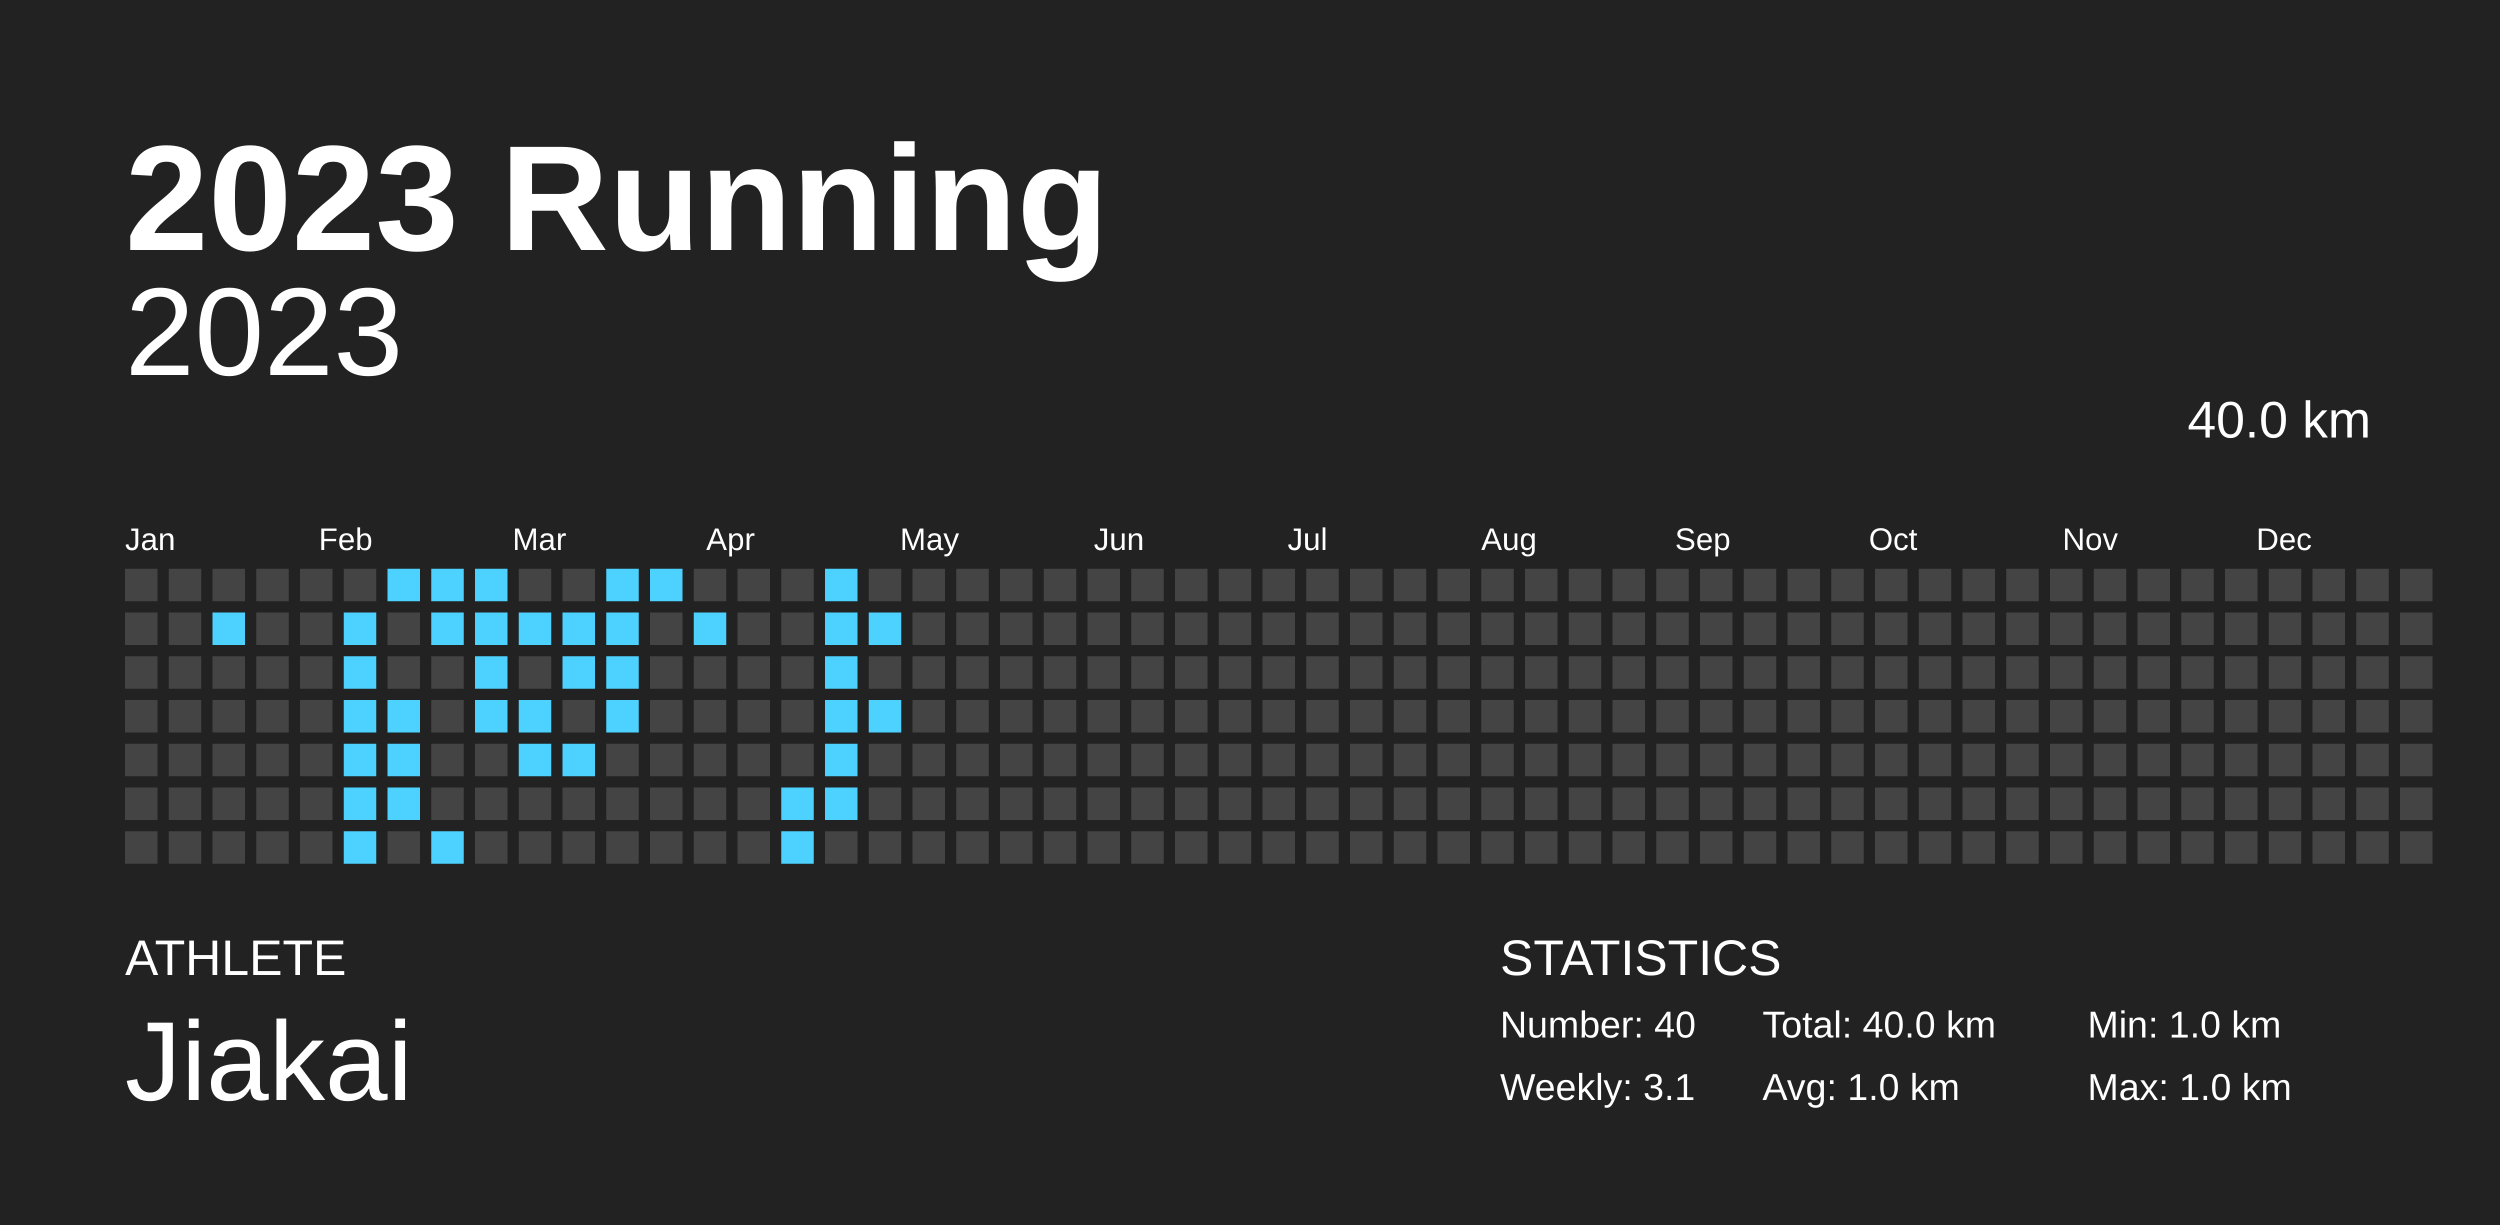
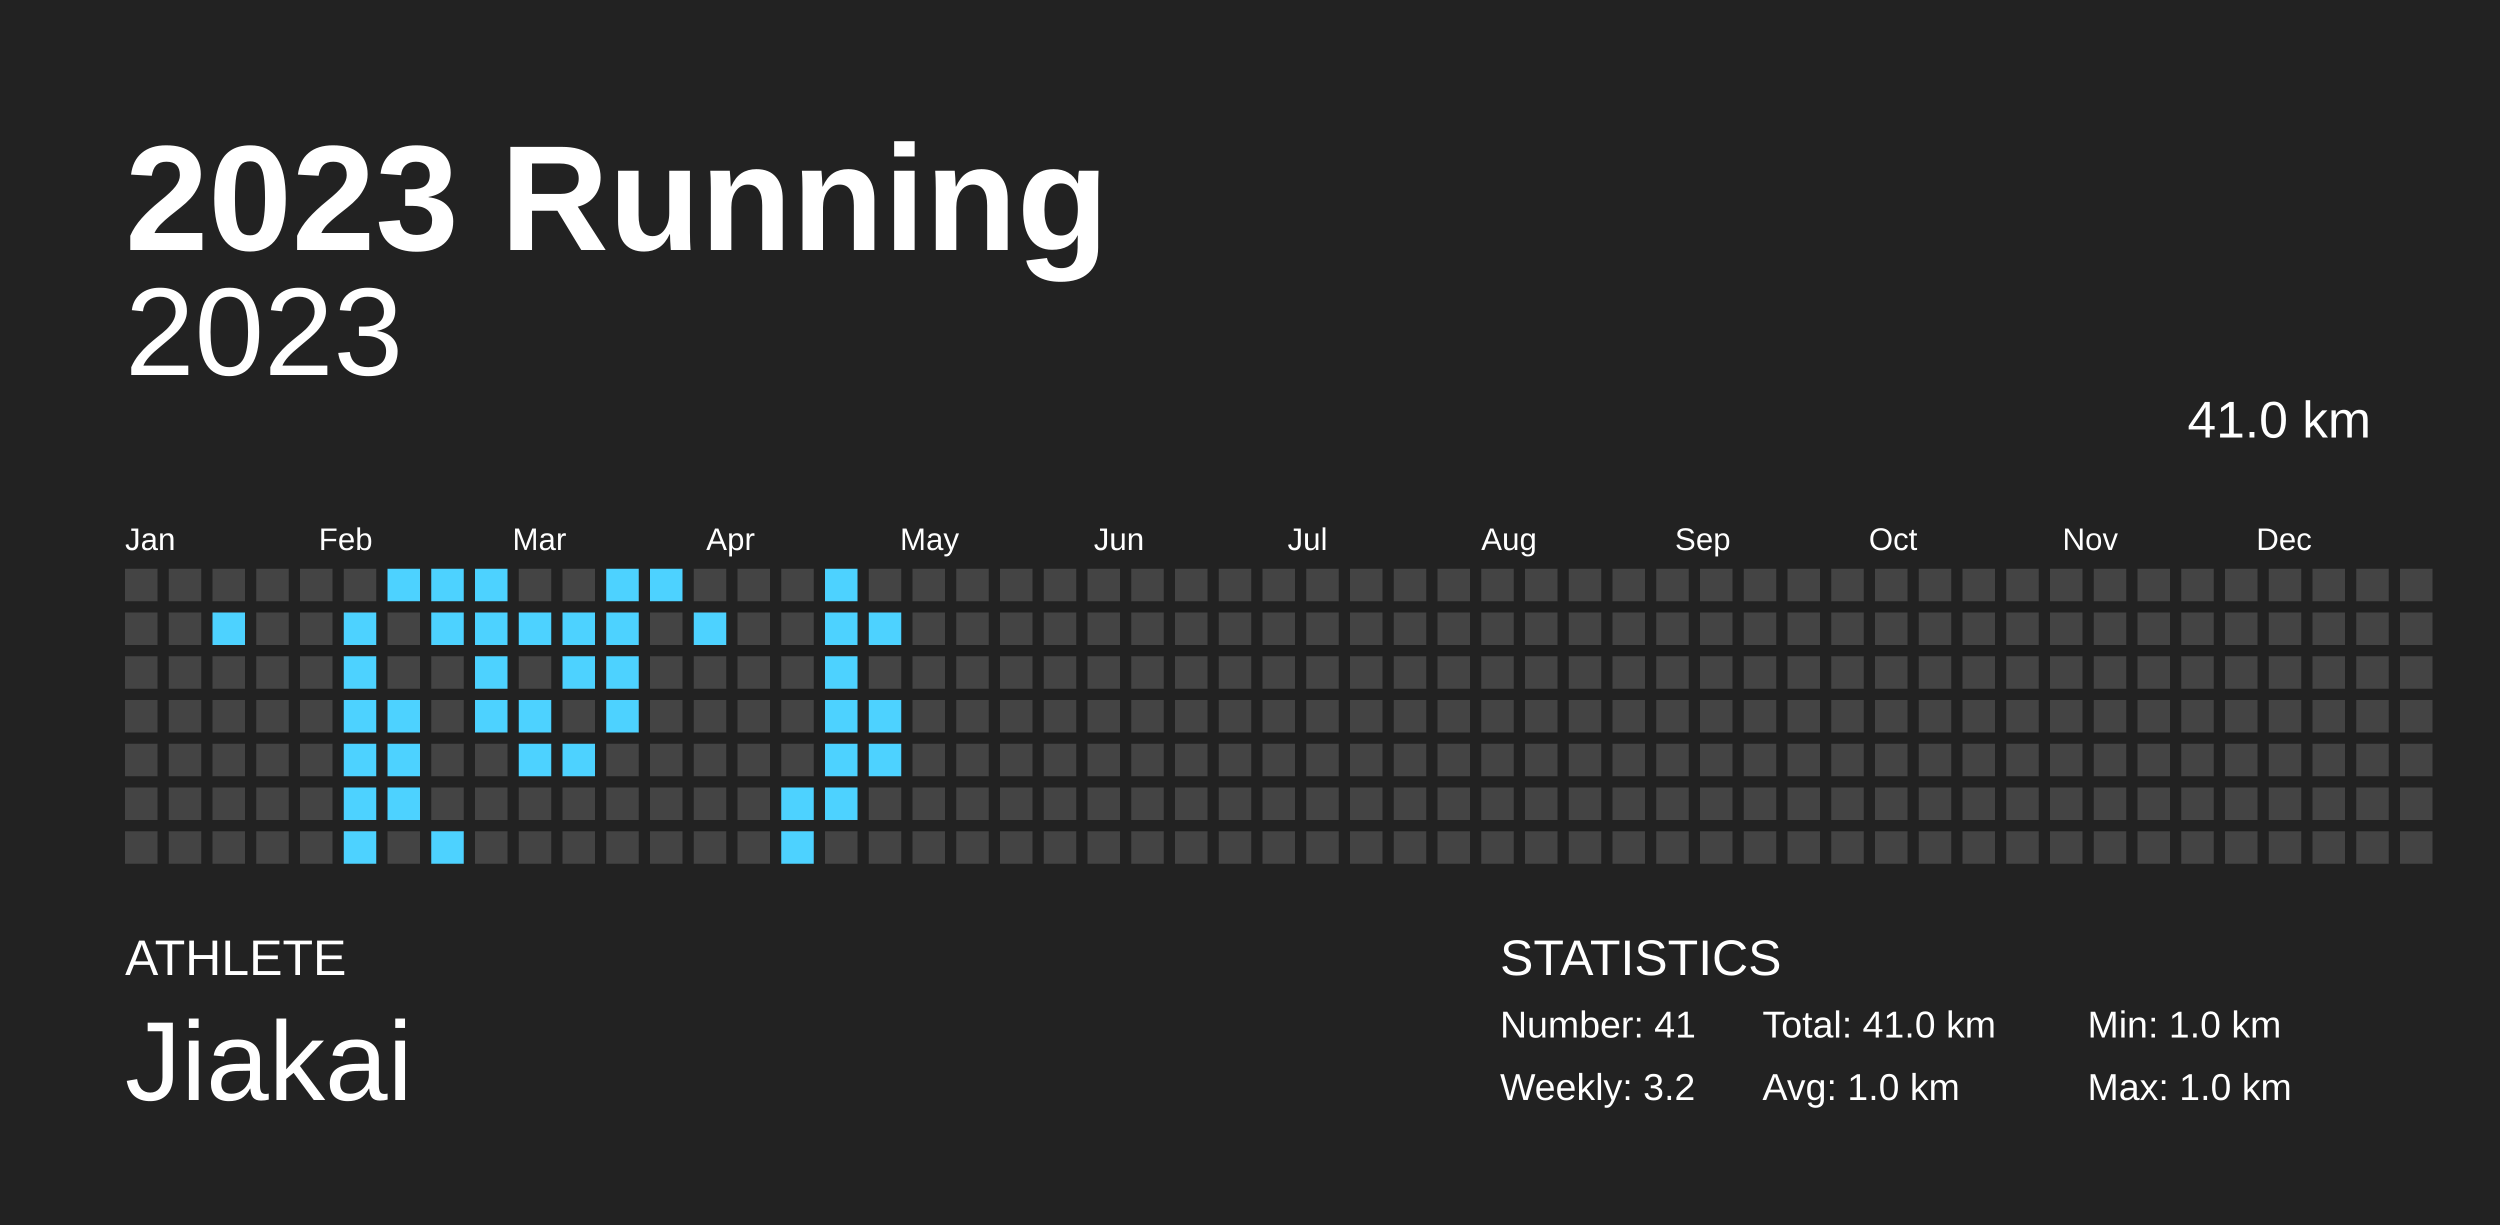
<svg xmlns="http://www.w3.org/2000/svg" baseProfile="full" height="98mm" version="1.1" viewBox="0,0,200,98" width="200mm">
  <defs />
  <rect fill="#222222" height="98" width="200" x="0" y="0" />
  <text fill="#FFFFFF" style="font-size:12px; font-family:Arial; font-weight:bold;" x="10" y="20">2023 Running</text>
  <text fill="#FFFFFF" style="font-size:4px; font-family:Arial" x="10" y="78">ATHLETE</text>
  <text fill="#FFFFFF" style="font-size:9px; font-family:Arial" x="10" y="88">Jiakai</text>
  <text fill="#FFFFFF" style="font-size:4px; font-family:Arial" x="120" y="78">STATISTICS</text>
-   <text fill="#FFFFFF" style="font-size:3px; font-family:Arial" x="120" y="83">Number: 40</text>
-   <text fill="#FFFFFF" style="font-size:3px; font-family:Arial" x="120" y="88">Weekly: 3.1</text>
-   <text fill="#FFFFFF" style="font-size:3px; font-family:Arial" x="141" y="83">Total: 40.0 km</text>
+   <text fill="#FFFFFF" style="font-size:3px; font-family:Arial" x="120" y="83">Number: 41</text>
+   <text fill="#FFFFFF" style="font-size:3px; font-family:Arial" x="120" y="88">Weekly: 3.2</text>
+   <text fill="#FFFFFF" style="font-size:3px; font-family:Arial" x="141" y="83">Total: 41.0 km</text>
  <text fill="#FFFFFF" style="font-size:3px; font-family:Arial" x="141" y="88">Avg: 1.0 km</text>
  <text fill="#FFFFFF" style="font-size:3px; font-family:Arial" x="167" y="83">Min: 1.0 km</text>
  <text fill="#FFFFFF" style="font-size:3px; font-family:Arial" x="167" y="88">Max: 1.0 km</text>
  <text alignment-baseline="hanging" fill="#FFFFFF" style="font-size:10.0px; font-family:Arial;" x="10" y="30">2023</text>
-   <text alignment-baseline="hanging" fill="#FFFFFF" style="font-size:4.125px; font-family:Arial;" x="175" y="35">40.0 km</text>
+   <text alignment-baseline="hanging" fill="#FFFFFF" style="font-size:4.125px; font-family:Arial;" x="175" y="35">41.0 km</text>
  <text fill="#FFFFFF" style="font-size:2.5px; font-family:Arial" x="10.0" y="44">Jan</text>
  <text fill="#FFFFFF" style="font-size:2.5px; font-family:Arial" x="25.5" y="44">Feb</text>
  <text fill="#FFFFFF" style="font-size:2.5px; font-family:Arial" x="41.0" y="44">Mar</text>
  <text fill="#FFFFFF" style="font-size:2.5px; font-family:Arial" x="56.5" y="44">Apr</text>
  <text fill="#FFFFFF" style="font-size:2.5px; font-family:Arial" x="72.0" y="44">May</text>
  <text fill="#FFFFFF" style="font-size:2.5px; font-family:Arial" x="87.5" y="44">Jun</text>
  <text fill="#FFFFFF" style="font-size:2.5px; font-family:Arial" x="103.0" y="44">Jul</text>
  <text fill="#FFFFFF" style="font-size:2.5px; font-family:Arial" x="118.5" y="44">Aug</text>
  <text fill="#FFFFFF" style="font-size:2.5px; font-family:Arial" x="134.0" y="44">Sep</text>
  <text fill="#FFFFFF" style="font-size:2.5px; font-family:Arial" x="149.5" y="44">Oct</text>
  <text fill="#FFFFFF" style="font-size:2.5px; font-family:Arial" x="165.0" y="44">Nov</text>
  <text fill="#FFFFFF" style="font-size:2.5px; font-family:Arial" x="180.5" y="44">Dec</text>
  <rect fill="#444444" height="2.6" width="2.6" x="10.0" y="45.5" />
  <rect fill="#444444" height="2.6" width="2.6" x="10.0" y="49.0" />
  <rect fill="#444444" height="2.6" width="2.6" x="10.0" y="52.5" />
  <rect fill="#444444" height="2.6" width="2.6" x="10.0" y="56.0" />
  <rect fill="#444444" height="2.6" width="2.6" x="10.0" y="59.5" />
  <rect fill="#444444" height="2.6" width="2.6" x="10.0" y="63.0" />
  <rect fill="#444444" height="2.6" width="2.6" x="10.0" y="66.5" />
  <rect fill="#444444" height="2.6" width="2.6" x="13.5" y="45.5" />
  <rect fill="#444444" height="2.6" width="2.6" x="13.5" y="49.0" />
  <rect fill="#444444" height="2.6" width="2.6" x="13.5" y="52.5" />
  <rect fill="#444444" height="2.6" width="2.6" x="13.5" y="56.0" />
  <rect fill="#444444" height="2.6" width="2.6" x="13.5" y="59.5" />
  <rect fill="#444444" height="2.6" width="2.6" x="13.5" y="63.0" />
  <rect fill="#444444" height="2.6" width="2.6" x="13.5" y="66.5" />
  <rect fill="#444444" height="2.6" width="2.6" x="17.0" y="45.5" />
  <rect fill="#4DD2FF" height="2.6" width="2.6" x="17.0" y="49.0" />
  <rect fill="#444444" height="2.6" width="2.6" x="17.0" y="52.5" />
  <rect fill="#444444" height="2.6" width="2.6" x="17.0" y="56.0" />
  <rect fill="#444444" height="2.6" width="2.6" x="17.0" y="59.5" />
  <rect fill="#444444" height="2.6" width="2.6" x="17.0" y="63.0" />
  <rect fill="#444444" height="2.6" width="2.6" x="17.0" y="66.5" />
  <rect fill="#444444" height="2.6" width="2.6" x="20.5" y="45.5" />
  <rect fill="#444444" height="2.6" width="2.6" x="20.5" y="49.0" />
  <rect fill="#444444" height="2.6" width="2.6" x="20.5" y="52.5" />
  <rect fill="#444444" height="2.6" width="2.6" x="20.5" y="56.0" />
  <rect fill="#444444" height="2.6" width="2.6" x="20.5" y="59.5" />
  <rect fill="#444444" height="2.6" width="2.6" x="20.5" y="63.0" />
  <rect fill="#444444" height="2.6" width="2.6" x="20.5" y="66.5" />
  <rect fill="#444444" height="2.6" width="2.6" x="24.0" y="45.5" />
  <rect fill="#444444" height="2.6" width="2.6" x="24.0" y="49.0" />
  <rect fill="#444444" height="2.6" width="2.6" x="24.0" y="52.5" />
  <rect fill="#444444" height="2.6" width="2.6" x="24.0" y="56.0" />
  <rect fill="#444444" height="2.6" width="2.6" x="24.0" y="59.5" />
  <rect fill="#444444" height="2.6" width="2.6" x="24.0" y="63.0" />
  <rect fill="#444444" height="2.6" width="2.6" x="24.0" y="66.5" />
  <rect fill="#444444" height="2.6" width="2.6" x="27.5" y="45.5" />
  <rect fill="#4DD2FF" height="2.6" width="2.6" x="27.5" y="49.0" />
  <rect fill="#4DD2FF" height="2.6" width="2.6" x="27.5" y="52.5" />
  <rect fill="#4DD2FF" height="2.6" width="2.6" x="27.5" y="56.0" />
  <rect fill="#4DD2FF" height="2.6" width="2.6" x="27.5" y="59.5" />
  <rect fill="#4DD2FF" height="2.6" width="2.6" x="27.5" y="63.0" />
  <rect fill="#4DD2FF" height="2.6" width="2.6" x="27.5" y="66.5" />
  <rect fill="#4DD2FF" height="2.6" width="2.6" x="31.0" y="45.5" />
  <rect fill="#444444" height="2.6" width="2.6" x="31.0" y="49.0" />
  <rect fill="#444444" height="2.6" width="2.6" x="31.0" y="52.5" />
  <rect fill="#4DD2FF" height="2.6" width="2.6" x="31.0" y="56.0" />
  <rect fill="#4DD2FF" height="2.6" width="2.6" x="31.0" y="59.5" />
  <rect fill="#4DD2FF" height="2.6" width="2.6" x="31.0" y="63.0" />
  <rect fill="#444444" height="2.6" width="2.6" x="31.0" y="66.5" />
  <rect fill="#4DD2FF" height="2.6" width="2.6" x="34.5" y="45.5" />
  <rect fill="#4DD2FF" height="2.6" width="2.6" x="34.5" y="49.0" />
  <rect fill="#444444" height="2.6" width="2.6" x="34.5" y="52.5" />
  <rect fill="#444444" height="2.6" width="2.6" x="34.5" y="56.0" />
  <rect fill="#444444" height="2.6" width="2.6" x="34.5" y="59.5" />
  <rect fill="#444444" height="2.6" width="2.6" x="34.5" y="63.0" />
  <rect fill="#4DD2FF" height="2.6" width="2.6" x="34.5" y="66.5" />
  <rect fill="#4DD2FF" height="2.6" width="2.6" x="38.0" y="45.5" />
  <rect fill="#4DD2FF" height="2.6" width="2.6" x="38.0" y="49.0" />
  <rect fill="#4DD2FF" height="2.6" width="2.6" x="38.0" y="52.5" />
  <rect fill="#4DD2FF" height="2.6" width="2.6" x="38.0" y="56.0" />
  <rect fill="#444444" height="2.6" width="2.6" x="38.0" y="59.5" />
  <rect fill="#444444" height="2.6" width="2.6" x="38.0" y="63.0" />
  <rect fill="#444444" height="2.6" width="2.6" x="38.0" y="66.5" />
  <rect fill="#444444" height="2.6" width="2.6" x="41.5" y="45.5" />
  <rect fill="#4DD2FF" height="2.6" width="2.6" x="41.5" y="49.0" />
  <rect fill="#444444" height="2.6" width="2.6" x="41.5" y="52.5" />
  <rect fill="#4DD2FF" height="2.6" width="2.6" x="41.5" y="56.0" />
  <rect fill="#4DD2FF" height="2.6" width="2.6" x="41.5" y="59.5" />
  <rect fill="#444444" height="2.6" width="2.6" x="41.5" y="63.0" />
  <rect fill="#444444" height="2.6" width="2.6" x="41.5" y="66.5" />
  <rect fill="#444444" height="2.6" width="2.6" x="45.0" y="45.5" />
  <rect fill="#4DD2FF" height="2.6" width="2.6" x="45.0" y="49.0" />
  <rect fill="#4DD2FF" height="2.6" width="2.6" x="45.0" y="52.5" />
  <rect fill="#444444" height="2.6" width="2.6" x="45.0" y="56.0" />
  <rect fill="#4DD2FF" height="2.6" width="2.6" x="45.0" y="59.5" />
  <rect fill="#444444" height="2.6" width="2.6" x="45.0" y="63.0" />
  <rect fill="#444444" height="2.6" width="2.6" x="45.0" y="66.5" />
  <rect fill="#4DD2FF" height="2.6" width="2.6" x="48.5" y="45.5" />
  <rect fill="#4DD2FF" height="2.6" width="2.6" x="48.5" y="49.0" />
  <rect fill="#4DD2FF" height="2.6" width="2.6" x="48.5" y="52.5" />
  <rect fill="#4DD2FF" height="2.6" width="2.6" x="48.5" y="56.0" />
  <rect fill="#444444" height="2.6" width="2.6" x="48.5" y="59.5" />
  <rect fill="#444444" height="2.6" width="2.6" x="48.5" y="63.0" />
  <rect fill="#444444" height="2.6" width="2.6" x="48.5" y="66.5" />
  <rect fill="#4DD2FF" height="2.6" width="2.6" x="52.0" y="45.5" />
  <rect fill="#444444" height="2.6" width="2.6" x="52.0" y="49.0" />
  <rect fill="#444444" height="2.6" width="2.6" x="52.0" y="52.5" />
  <rect fill="#444444" height="2.6" width="2.6" x="52.0" y="56.0" />
  <rect fill="#444444" height="2.6" width="2.6" x="52.0" y="59.5" />
  <rect fill="#444444" height="2.6" width="2.6" x="52.0" y="63.0" />
  <rect fill="#444444" height="2.6" width="2.6" x="52.0" y="66.5" />
  <rect fill="#444444" height="2.6" width="2.6" x="55.5" y="45.5" />
  <rect fill="#4DD2FF" height="2.6" width="2.6" x="55.5" y="49.0" />
  <rect fill="#444444" height="2.6" width="2.6" x="55.5" y="52.5" />
  <rect fill="#444444" height="2.6" width="2.6" x="55.5" y="56.0" />
  <rect fill="#444444" height="2.6" width="2.6" x="55.5" y="59.5" />
  <rect fill="#444444" height="2.6" width="2.6" x="55.5" y="63.0" />
  <rect fill="#444444" height="2.6" width="2.6" x="55.5" y="66.5" />
  <rect fill="#444444" height="2.6" width="2.6" x="59.0" y="45.5" />
  <rect fill="#444444" height="2.6" width="2.6" x="59.0" y="49.0" />
  <rect fill="#444444" height="2.6" width="2.6" x="59.0" y="52.5" />
  <rect fill="#444444" height="2.6" width="2.6" x="59.0" y="56.0" />
  <rect fill="#444444" height="2.6" width="2.6" x="59.0" y="59.5" />
  <rect fill="#444444" height="2.6" width="2.6" x="59.0" y="63.0" />
  <rect fill="#444444" height="2.6" width="2.6" x="59.0" y="66.5" />
  <rect fill="#444444" height="2.6" width="2.6" x="62.5" y="45.5" />
  <rect fill="#444444" height="2.6" width="2.6" x="62.5" y="49.0" />
  <rect fill="#444444" height="2.6" width="2.6" x="62.5" y="52.5" />
  <rect fill="#444444" height="2.6" width="2.6" x="62.5" y="56.0" />
  <rect fill="#444444" height="2.6" width="2.6" x="62.5" y="59.5" />
  <rect fill="#4DD2FF" height="2.6" width="2.6" x="62.5" y="63.0" />
  <rect fill="#4DD2FF" height="2.6" width="2.6" x="62.5" y="66.5" />
  <rect fill="#4DD2FF" height="2.6" width="2.6" x="66.0" y="45.5" />
  <rect fill="#4DD2FF" height="2.6" width="2.6" x="66.0" y="49.0" />
  <rect fill="#4DD2FF" height="2.6" width="2.6" x="66.0" y="52.5" />
  <rect fill="#4DD2FF" height="2.6" width="2.6" x="66.0" y="56.0" />
  <rect fill="#4DD2FF" height="2.6" width="2.6" x="66.0" y="59.5" />
  <rect fill="#4DD2FF" height="2.6" width="2.6" x="66.0" y="63.0" />
  <rect fill="#444444" height="2.6" width="2.6" x="66.0" y="66.5" />
  <rect fill="#444444" height="2.6" width="2.6" x="69.5" y="45.5" />
  <rect fill="#4DD2FF" height="2.6" width="2.6" x="69.5" y="49.0" />
  <rect fill="#444444" height="2.6" width="2.6" x="69.5" y="52.5" />
  <rect fill="#4DD2FF" height="2.6" width="2.6" x="69.5" y="56.0" />
-   <rect fill="#444444" height="2.6" width="2.6" x="69.5" y="59.5" />
+   <rect fill="#4DD2FF" height="2.6" width="2.6" x="69.5" y="59.5" />
  <rect fill="#444444" height="2.6" width="2.6" x="69.5" y="63.0" />
  <rect fill="#444444" height="2.6" width="2.6" x="69.5" y="66.5" />
  <rect fill="#444444" height="2.6" width="2.6" x="73.0" y="45.5" />
  <rect fill="#444444" height="2.6" width="2.6" x="73.0" y="49.0" />
  <rect fill="#444444" height="2.6" width="2.6" x="73.0" y="52.5" />
  <rect fill="#444444" height="2.6" width="2.6" x="73.0" y="56.0" />
  <rect fill="#444444" height="2.6" width="2.6" x="73.0" y="59.5" />
  <rect fill="#444444" height="2.6" width="2.6" x="73.0" y="63.0" />
  <rect fill="#444444" height="2.6" width="2.6" x="73.0" y="66.5" />
  <rect fill="#444444" height="2.6" width="2.6" x="76.5" y="45.5" />
  <rect fill="#444444" height="2.6" width="2.6" x="76.5" y="49.0" />
  <rect fill="#444444" height="2.6" width="2.6" x="76.5" y="52.5" />
  <rect fill="#444444" height="2.6" width="2.6" x="76.5" y="56.0" />
  <rect fill="#444444" height="2.6" width="2.6" x="76.5" y="59.5" />
  <rect fill="#444444" height="2.6" width="2.6" x="76.5" y="63.0" />
  <rect fill="#444444" height="2.6" width="2.6" x="76.5" y="66.5" />
  <rect fill="#444444" height="2.6" width="2.6" x="80.0" y="45.5" />
  <rect fill="#444444" height="2.6" width="2.6" x="80.0" y="49.0" />
  <rect fill="#444444" height="2.6" width="2.6" x="80.0" y="52.5" />
  <rect fill="#444444" height="2.6" width="2.6" x="80.0" y="56.0" />
  <rect fill="#444444" height="2.6" width="2.6" x="80.0" y="59.5" />
  <rect fill="#444444" height="2.6" width="2.6" x="80.0" y="63.0" />
  <rect fill="#444444" height="2.6" width="2.6" x="80.0" y="66.5" />
  <rect fill="#444444" height="2.6" width="2.6" x="83.5" y="45.5" />
  <rect fill="#444444" height="2.6" width="2.6" x="83.5" y="49.0" />
  <rect fill="#444444" height="2.6" width="2.6" x="83.5" y="52.5" />
  <rect fill="#444444" height="2.6" width="2.6" x="83.5" y="56.0" />
  <rect fill="#444444" height="2.6" width="2.6" x="83.5" y="59.5" />
  <rect fill="#444444" height="2.6" width="2.6" x="83.5" y="63.0" />
  <rect fill="#444444" height="2.6" width="2.6" x="83.5" y="66.5" />
  <rect fill="#444444" height="2.6" width="2.6" x="87.0" y="45.5" />
  <rect fill="#444444" height="2.6" width="2.6" x="87.0" y="49.0" />
  <rect fill="#444444" height="2.6" width="2.6" x="87.0" y="52.5" />
  <rect fill="#444444" height="2.6" width="2.6" x="87.0" y="56.0" />
  <rect fill="#444444" height="2.6" width="2.6" x="87.0" y="59.5" />
  <rect fill="#444444" height="2.6" width="2.6" x="87.0" y="63.0" />
  <rect fill="#444444" height="2.6" width="2.6" x="87.0" y="66.5" />
  <rect fill="#444444" height="2.6" width="2.6" x="90.5" y="45.5" />
  <rect fill="#444444" height="2.6" width="2.6" x="90.5" y="49.0" />
  <rect fill="#444444" height="2.6" width="2.6" x="90.5" y="52.5" />
  <rect fill="#444444" height="2.6" width="2.6" x="90.5" y="56.0" />
  <rect fill="#444444" height="2.6" width="2.6" x="90.5" y="59.5" />
  <rect fill="#444444" height="2.6" width="2.6" x="90.5" y="63.0" />
  <rect fill="#444444" height="2.6" width="2.6" x="90.5" y="66.5" />
  <rect fill="#444444" height="2.6" width="2.6" x="94.0" y="45.5" />
  <rect fill="#444444" height="2.6" width="2.6" x="94.0" y="49.0" />
  <rect fill="#444444" height="2.6" width="2.6" x="94.0" y="52.5" />
  <rect fill="#444444" height="2.6" width="2.6" x="94.0" y="56.0" />
  <rect fill="#444444" height="2.6" width="2.6" x="94.0" y="59.5" />
  <rect fill="#444444" height="2.6" width="2.6" x="94.0" y="63.0" />
  <rect fill="#444444" height="2.6" width="2.6" x="94.0" y="66.5" />
  <rect fill="#444444" height="2.6" width="2.6" x="97.5" y="45.5" />
  <rect fill="#444444" height="2.6" width="2.6" x="97.5" y="49.0" />
  <rect fill="#444444" height="2.6" width="2.6" x="97.5" y="52.5" />
  <rect fill="#444444" height="2.6" width="2.6" x="97.5" y="56.0" />
  <rect fill="#444444" height="2.6" width="2.6" x="97.5" y="59.5" />
  <rect fill="#444444" height="2.6" width="2.6" x="97.5" y="63.0" />
  <rect fill="#444444" height="2.6" width="2.6" x="97.5" y="66.5" />
  <rect fill="#444444" height="2.6" width="2.6" x="101.0" y="45.5" />
  <rect fill="#444444" height="2.6" width="2.6" x="101.0" y="49.0" />
  <rect fill="#444444" height="2.6" width="2.6" x="101.0" y="52.5" />
  <rect fill="#444444" height="2.6" width="2.6" x="101.0" y="56.0" />
  <rect fill="#444444" height="2.6" width="2.6" x="101.0" y="59.5" />
  <rect fill="#444444" height="2.6" width="2.6" x="101.0" y="63.0" />
  <rect fill="#444444" height="2.6" width="2.6" x="101.0" y="66.5" />
  <rect fill="#444444" height="2.6" width="2.6" x="104.5" y="45.5" />
  <rect fill="#444444" height="2.6" width="2.6" x="104.5" y="49.0" />
  <rect fill="#444444" height="2.6" width="2.6" x="104.5" y="52.5" />
  <rect fill="#444444" height="2.6" width="2.6" x="104.5" y="56.0" />
  <rect fill="#444444" height="2.6" width="2.6" x="104.5" y="59.5" />
  <rect fill="#444444" height="2.6" width="2.6" x="104.5" y="63.0" />
  <rect fill="#444444" height="2.6" width="2.6" x="104.5" y="66.5" />
  <rect fill="#444444" height="2.6" width="2.6" x="108.0" y="45.5" />
  <rect fill="#444444" height="2.6" width="2.6" x="108.0" y="49.0" />
  <rect fill="#444444" height="2.6" width="2.6" x="108.0" y="52.5" />
  <rect fill="#444444" height="2.6" width="2.6" x="108.0" y="56.0" />
  <rect fill="#444444" height="2.6" width="2.6" x="108.0" y="59.5" />
  <rect fill="#444444" height="2.6" width="2.6" x="108.0" y="63.0" />
  <rect fill="#444444" height="2.6" width="2.6" x="108.0" y="66.5" />
  <rect fill="#444444" height="2.6" width="2.6" x="111.5" y="45.5" />
  <rect fill="#444444" height="2.6" width="2.6" x="111.5" y="49.0" />
  <rect fill="#444444" height="2.6" width="2.6" x="111.5" y="52.5" />
  <rect fill="#444444" height="2.6" width="2.6" x="111.5" y="56.0" />
  <rect fill="#444444" height="2.6" width="2.6" x="111.5" y="59.5" />
  <rect fill="#444444" height="2.6" width="2.6" x="111.5" y="63.0" />
  <rect fill="#444444" height="2.6" width="2.6" x="111.5" y="66.5" />
  <rect fill="#444444" height="2.6" width="2.6" x="115.0" y="45.5" />
  <rect fill="#444444" height="2.6" width="2.6" x="115.0" y="49.0" />
  <rect fill="#444444" height="2.6" width="2.6" x="115.0" y="52.5" />
  <rect fill="#444444" height="2.6" width="2.6" x="115.0" y="56.0" />
  <rect fill="#444444" height="2.6" width="2.6" x="115.0" y="59.5" />
  <rect fill="#444444" height="2.6" width="2.6" x="115.0" y="63.0" />
  <rect fill="#444444" height="2.6" width="2.6" x="115.0" y="66.5" />
  <rect fill="#444444" height="2.6" width="2.6" x="118.5" y="45.5" />
  <rect fill="#444444" height="2.6" width="2.6" x="118.5" y="49.0" />
  <rect fill="#444444" height="2.6" width="2.6" x="118.5" y="52.5" />
  <rect fill="#444444" height="2.6" width="2.6" x="118.5" y="56.0" />
  <rect fill="#444444" height="2.6" width="2.6" x="118.5" y="59.5" />
  <rect fill="#444444" height="2.6" width="2.6" x="118.5" y="63.0" />
  <rect fill="#444444" height="2.6" width="2.6" x="118.5" y="66.5" />
  <rect fill="#444444" height="2.6" width="2.6" x="122.0" y="45.5" />
  <rect fill="#444444" height="2.6" width="2.6" x="122.0" y="49.0" />
  <rect fill="#444444" height="2.6" width="2.6" x="122.0" y="52.5" />
  <rect fill="#444444" height="2.6" width="2.6" x="122.0" y="56.0" />
  <rect fill="#444444" height="2.6" width="2.6" x="122.0" y="59.5" />
  <rect fill="#444444" height="2.6" width="2.6" x="122.0" y="63.0" />
  <rect fill="#444444" height="2.6" width="2.6" x="122.0" y="66.5" />
  <rect fill="#444444" height="2.6" width="2.6" x="125.5" y="45.5" />
  <rect fill="#444444" height="2.6" width="2.6" x="125.5" y="49.0" />
  <rect fill="#444444" height="2.6" width="2.6" x="125.5" y="52.5" />
  <rect fill="#444444" height="2.6" width="2.6" x="125.5" y="56.0" />
  <rect fill="#444444" height="2.6" width="2.6" x="125.5" y="59.5" />
  <rect fill="#444444" height="2.6" width="2.6" x="125.5" y="63.0" />
  <rect fill="#444444" height="2.6" width="2.6" x="125.5" y="66.5" />
  <rect fill="#444444" height="2.6" width="2.6" x="129.0" y="45.5" />
  <rect fill="#444444" height="2.6" width="2.6" x="129.0" y="49.0" />
  <rect fill="#444444" height="2.6" width="2.6" x="129.0" y="52.5" />
  <rect fill="#444444" height="2.6" width="2.6" x="129.0" y="56.0" />
  <rect fill="#444444" height="2.6" width="2.6" x="129.0" y="59.5" />
  <rect fill="#444444" height="2.6" width="2.6" x="129.0" y="63.0" />
  <rect fill="#444444" height="2.6" width="2.6" x="129.0" y="66.5" />
  <rect fill="#444444" height="2.6" width="2.6" x="132.5" y="45.5" />
  <rect fill="#444444" height="2.6" width="2.6" x="132.5" y="49.0" />
  <rect fill="#444444" height="2.6" width="2.6" x="132.5" y="52.5" />
  <rect fill="#444444" height="2.6" width="2.6" x="132.5" y="56.0" />
  <rect fill="#444444" height="2.6" width="2.6" x="132.5" y="59.5" />
  <rect fill="#444444" height="2.6" width="2.6" x="132.5" y="63.0" />
  <rect fill="#444444" height="2.6" width="2.6" x="132.5" y="66.5" />
  <rect fill="#444444" height="2.6" width="2.6" x="136.0" y="45.5" />
  <rect fill="#444444" height="2.6" width="2.6" x="136.0" y="49.0" />
  <rect fill="#444444" height="2.6" width="2.6" x="136.0" y="52.5" />
  <rect fill="#444444" height="2.6" width="2.6" x="136.0" y="56.0" />
  <rect fill="#444444" height="2.6" width="2.6" x="136.0" y="59.5" />
  <rect fill="#444444" height="2.6" width="2.6" x="136.0" y="63.0" />
  <rect fill="#444444" height="2.6" width="2.6" x="136.0" y="66.5" />
  <rect fill="#444444" height="2.6" width="2.6" x="139.5" y="45.5" />
  <rect fill="#444444" height="2.6" width="2.6" x="139.5" y="49.0" />
  <rect fill="#444444" height="2.6" width="2.6" x="139.5" y="52.5" />
  <rect fill="#444444" height="2.6" width="2.6" x="139.5" y="56.0" />
  <rect fill="#444444" height="2.6" width="2.6" x="139.5" y="59.5" />
  <rect fill="#444444" height="2.6" width="2.6" x="139.5" y="63.0" />
  <rect fill="#444444" height="2.6" width="2.6" x="139.5" y="66.5" />
  <rect fill="#444444" height="2.6" width="2.6" x="143.0" y="45.5" />
  <rect fill="#444444" height="2.6" width="2.6" x="143.0" y="49.0" />
  <rect fill="#444444" height="2.6" width="2.6" x="143.0" y="52.5" />
  <rect fill="#444444" height="2.6" width="2.6" x="143.0" y="56.0" />
  <rect fill="#444444" height="2.6" width="2.6" x="143.0" y="59.5" />
  <rect fill="#444444" height="2.6" width="2.6" x="143.0" y="63.0" />
  <rect fill="#444444" height="2.6" width="2.6" x="143.0" y="66.5" />
  <rect fill="#444444" height="2.6" width="2.6" x="146.5" y="45.5" />
  <rect fill="#444444" height="2.6" width="2.6" x="146.5" y="49.0" />
  <rect fill="#444444" height="2.6" width="2.6" x="146.5" y="52.5" />
  <rect fill="#444444" height="2.6" width="2.6" x="146.5" y="56.0" />
  <rect fill="#444444" height="2.6" width="2.6" x="146.5" y="59.5" />
  <rect fill="#444444" height="2.6" width="2.6" x="146.5" y="63.0" />
  <rect fill="#444444" height="2.6" width="2.6" x="146.5" y="66.5" />
  <rect fill="#444444" height="2.6" width="2.6" x="150.0" y="45.5" />
  <rect fill="#444444" height="2.6" width="2.6" x="150.0" y="49.0" />
  <rect fill="#444444" height="2.6" width="2.6" x="150.0" y="52.5" />
  <rect fill="#444444" height="2.6" width="2.6" x="150.0" y="56.0" />
  <rect fill="#444444" height="2.6" width="2.6" x="150.0" y="59.5" />
  <rect fill="#444444" height="2.6" width="2.6" x="150.0" y="63.0" />
  <rect fill="#444444" height="2.6" width="2.6" x="150.0" y="66.5" />
  <rect fill="#444444" height="2.6" width="2.6" x="153.5" y="45.5" />
  <rect fill="#444444" height="2.6" width="2.6" x="153.5" y="49.0" />
  <rect fill="#444444" height="2.6" width="2.6" x="153.5" y="52.5" />
  <rect fill="#444444" height="2.6" width="2.6" x="153.5" y="56.0" />
  <rect fill="#444444" height="2.6" width="2.6" x="153.5" y="59.5" />
  <rect fill="#444444" height="2.6" width="2.6" x="153.5" y="63.0" />
  <rect fill="#444444" height="2.6" width="2.6" x="153.5" y="66.5" />
  <rect fill="#444444" height="2.6" width="2.6" x="157.0" y="45.5" />
  <rect fill="#444444" height="2.6" width="2.6" x="157.0" y="49.0" />
  <rect fill="#444444" height="2.6" width="2.6" x="157.0" y="52.5" />
  <rect fill="#444444" height="2.6" width="2.6" x="157.0" y="56.0" />
  <rect fill="#444444" height="2.6" width="2.6" x="157.0" y="59.5" />
  <rect fill="#444444" height="2.6" width="2.6" x="157.0" y="63.0" />
  <rect fill="#444444" height="2.6" width="2.6" x="157.0" y="66.5" />
  <rect fill="#444444" height="2.6" width="2.6" x="160.5" y="45.5" />
  <rect fill="#444444" height="2.6" width="2.6" x="160.5" y="49.0" />
  <rect fill="#444444" height="2.6" width="2.6" x="160.5" y="52.5" />
  <rect fill="#444444" height="2.6" width="2.6" x="160.5" y="56.0" />
  <rect fill="#444444" height="2.6" width="2.6" x="160.5" y="59.5" />
  <rect fill="#444444" height="2.6" width="2.6" x="160.5" y="63.0" />
  <rect fill="#444444" height="2.6" width="2.6" x="160.5" y="66.5" />
  <rect fill="#444444" height="2.6" width="2.6" x="164.0" y="45.5" />
  <rect fill="#444444" height="2.6" width="2.6" x="164.0" y="49.0" />
  <rect fill="#444444" height="2.6" width="2.6" x="164.0" y="52.5" />
  <rect fill="#444444" height="2.6" width="2.6" x="164.0" y="56.0" />
  <rect fill="#444444" height="2.6" width="2.6" x="164.0" y="59.5" />
  <rect fill="#444444" height="2.6" width="2.6" x="164.0" y="63.0" />
  <rect fill="#444444" height="2.6" width="2.6" x="164.0" y="66.5" />
  <rect fill="#444444" height="2.6" width="2.6" x="167.5" y="45.5" />
  <rect fill="#444444" height="2.6" width="2.6" x="167.5" y="49.0" />
  <rect fill="#444444" height="2.6" width="2.6" x="167.5" y="52.5" />
  <rect fill="#444444" height="2.6" width="2.6" x="167.5" y="56.0" />
  <rect fill="#444444" height="2.6" width="2.6" x="167.5" y="59.5" />
  <rect fill="#444444" height="2.6" width="2.6" x="167.5" y="63.0" />
  <rect fill="#444444" height="2.6" width="2.6" x="167.5" y="66.5" />
  <rect fill="#444444" height="2.6" width="2.6" x="171.0" y="45.5" />
  <rect fill="#444444" height="2.6" width="2.6" x="171.0" y="49.0" />
  <rect fill="#444444" height="2.6" width="2.6" x="171.0" y="52.5" />
  <rect fill="#444444" height="2.6" width="2.6" x="171.0" y="56.0" />
  <rect fill="#444444" height="2.6" width="2.6" x="171.0" y="59.5" />
  <rect fill="#444444" height="2.6" width="2.6" x="171.0" y="63.0" />
  <rect fill="#444444" height="2.6" width="2.6" x="171.0" y="66.5" />
  <rect fill="#444444" height="2.6" width="2.6" x="174.5" y="45.5" />
  <rect fill="#444444" height="2.6" width="2.6" x="174.5" y="49.0" />
  <rect fill="#444444" height="2.6" width="2.6" x="174.5" y="52.5" />
  <rect fill="#444444" height="2.6" width="2.6" x="174.5" y="56.0" />
  <rect fill="#444444" height="2.6" width="2.6" x="174.5" y="59.5" />
  <rect fill="#444444" height="2.6" width="2.6" x="174.5" y="63.0" />
  <rect fill="#444444" height="2.6" width="2.6" x="174.5" y="66.5" />
  <rect fill="#444444" height="2.6" width="2.6" x="178.0" y="45.5" />
  <rect fill="#444444" height="2.6" width="2.6" x="178.0" y="49.0" />
  <rect fill="#444444" height="2.6" width="2.6" x="178.0" y="52.5" />
  <rect fill="#444444" height="2.6" width="2.6" x="178.0" y="56.0" />
  <rect fill="#444444" height="2.6" width="2.6" x="178.0" y="59.5" />
  <rect fill="#444444" height="2.6" width="2.6" x="178.0" y="63.0" />
  <rect fill="#444444" height="2.6" width="2.6" x="178.0" y="66.5" />
  <rect fill="#444444" height="2.6" width="2.6" x="181.5" y="45.5" />
  <rect fill="#444444" height="2.6" width="2.6" x="181.5" y="49.0" />
  <rect fill="#444444" height="2.6" width="2.6" x="181.5" y="52.5" />
  <rect fill="#444444" height="2.6" width="2.6" x="181.5" y="56.0" />
  <rect fill="#444444" height="2.6" width="2.6" x="181.5" y="59.5" />
  <rect fill="#444444" height="2.6" width="2.6" x="181.5" y="63.0" />
  <rect fill="#444444" height="2.6" width="2.6" x="181.5" y="66.5" />
  <rect fill="#444444" height="2.6" width="2.6" x="185.0" y="45.5" />
  <rect fill="#444444" height="2.6" width="2.6" x="185.0" y="49.0" />
  <rect fill="#444444" height="2.6" width="2.6" x="185.0" y="52.5" />
  <rect fill="#444444" height="2.6" width="2.6" x="185.0" y="56.0" />
  <rect fill="#444444" height="2.6" width="2.6" x="185.0" y="59.5" />
  <rect fill="#444444" height="2.6" width="2.6" x="185.0" y="63.0" />
  <rect fill="#444444" height="2.6" width="2.6" x="185.0" y="66.5" />
  <rect fill="#444444" height="2.6" width="2.6" x="188.5" y="45.5" />
  <rect fill="#444444" height="2.6" width="2.6" x="188.5" y="49.0" />
  <rect fill="#444444" height="2.6" width="2.6" x="188.5" y="52.5" />
  <rect fill="#444444" height="2.6" width="2.6" x="188.5" y="56.0" />
  <rect fill="#444444" height="2.6" width="2.6" x="188.5" y="59.5" />
  <rect fill="#444444" height="2.6" width="2.6" x="188.5" y="63.0" />
  <rect fill="#444444" height="2.6" width="2.6" x="188.5" y="66.5" />
  <rect fill="#444444" height="2.6" width="2.6" x="192.0" y="45.5" />
  <rect fill="#444444" height="2.6" width="2.6" x="192.0" y="49.0" />
  <rect fill="#444444" height="2.6" width="2.6" x="192.0" y="52.5" />
  <rect fill="#444444" height="2.6" width="2.6" x="192.0" y="56.0" />
  <rect fill="#444444" height="2.6" width="2.6" x="192.0" y="59.5" />
  <rect fill="#444444" height="2.6" width="2.6" x="192.0" y="63.0" />
  <rect fill="#444444" height="2.6" width="2.6" x="192.0" y="66.5" />
</svg>
